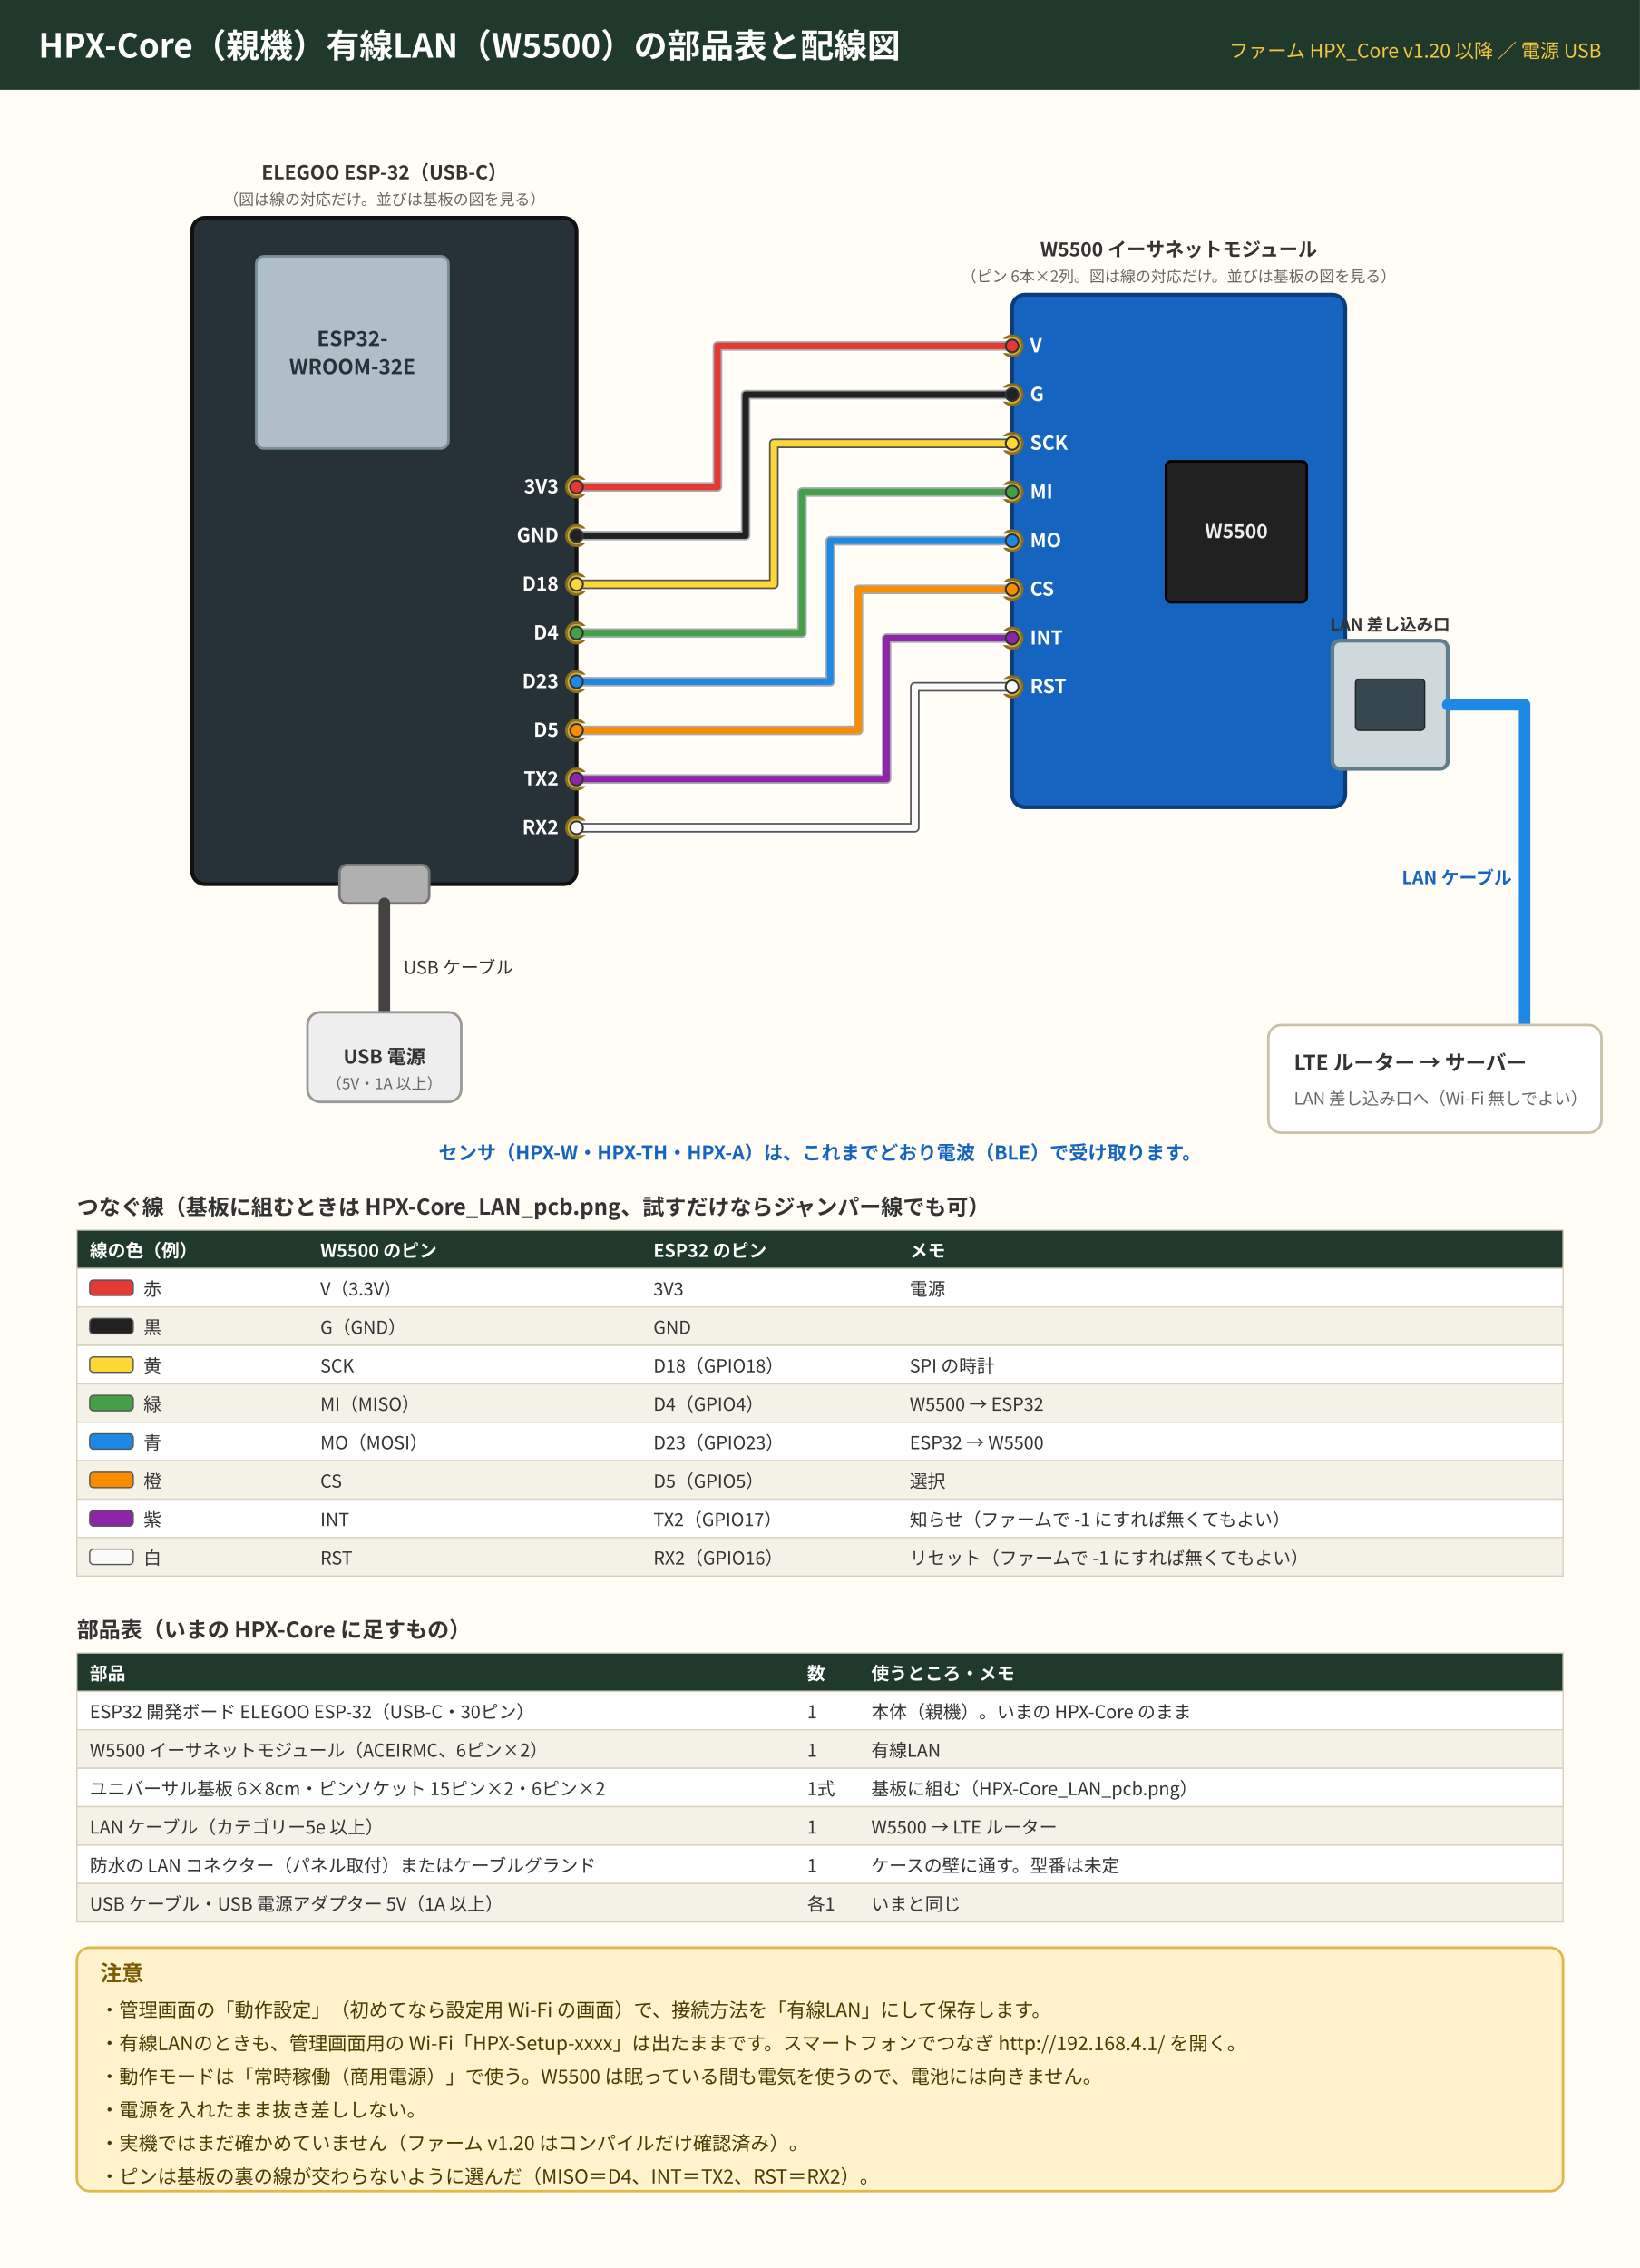
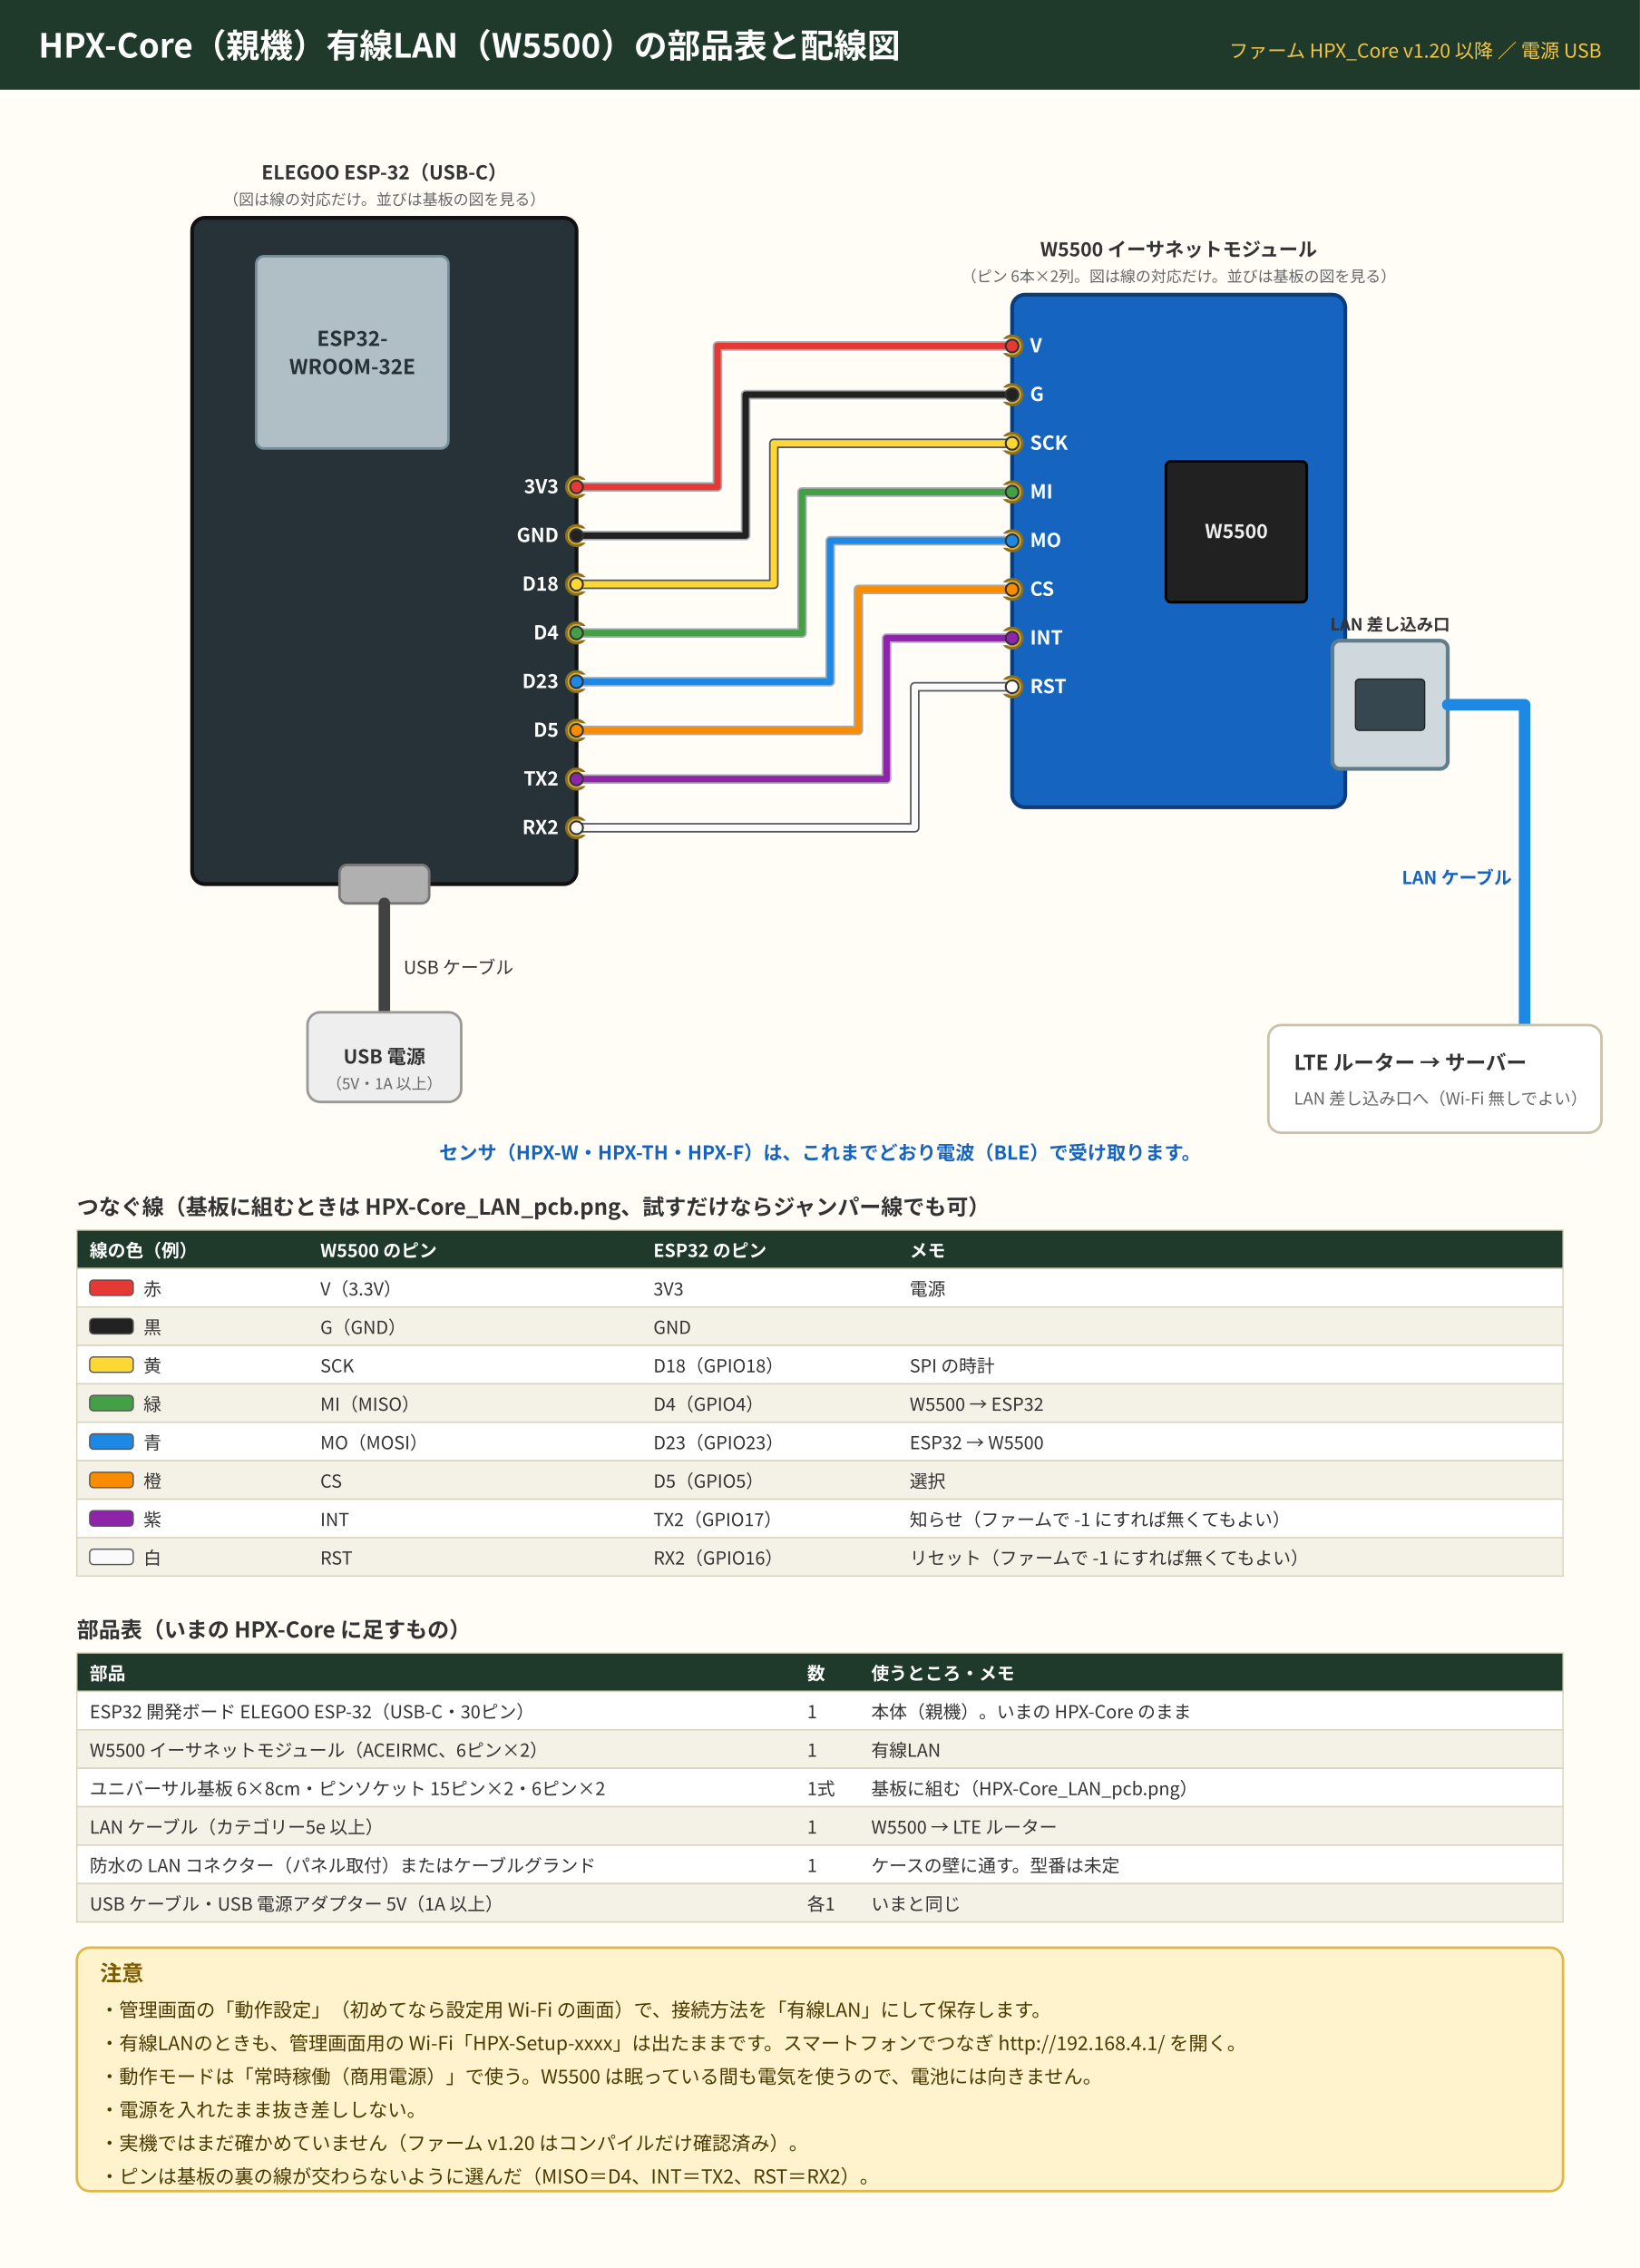
<svg xmlns="http://www.w3.org/2000/svg" width="1280" height="1770" viewBox="0 0 1280 1770">
  <rect width="100%" height="100%" fill="#fffdf6" />
  <rect x="0" y="0" width="1280" height="70" rx="0" fill="#1f3a2a" stroke="none" stroke-width="2" />
  <text x="30" y="45" font-size="26" text-anchor="start" font-weight="bold" fill="#ffffff" font-family="'Hiragino Kaku Gothic ProN','Hiragino Sans','Meiryo','Yu Gothic','Noto Sans CJK JP','IPAGothic',sans-serif">HPX-Core（親機）有線LAN（W5500）の部品表と配線図</text>
  <text x="1250" y="45" font-size="15" text-anchor="end" font-weight="normal" fill="#f5c542" font-family="'Hiragino Kaku Gothic ProN','Hiragino Sans','Meiryo','Yu Gothic','Noto Sans CJK JP','IPAGothic',sans-serif">ファーム HPX_Core v1.20 以降 ／ 電源 USB</text>
  <rect x="150" y="170" width="300" height="520" rx="10" fill="#263238" stroke="#111" stroke-width="3" />
  <rect x="200" y="200" width="150" height="150" rx="6" fill="#b0bec5" stroke="#78909c" stroke-width="2" />
  <text x="275" y="270" font-size="16" text-anchor="middle" font-weight="bold" fill="#263238" font-family="'Hiragino Kaku Gothic ProN','Hiragino Sans','Meiryo','Yu Gothic','Noto Sans CJK JP','IPAGothic',sans-serif">ESP32-</text>
  <text x="275" y="292" font-size="16" text-anchor="middle" font-weight="bold" fill="#263238" font-family="'Hiragino Kaku Gothic ProN','Hiragino Sans','Meiryo','Yu Gothic','Noto Sans CJK JP','IPAGothic',sans-serif">WROOM-32E</text>
  <rect x="265" y="675" width="70" height="30" rx="6" fill="#b0b0b0" stroke="#777" stroke-width="2" />
  <text x="300" y="140" font-size="15" text-anchor="middle" font-weight="bold" fill="#333" font-family="'Hiragino Kaku Gothic ProN','Hiragino Sans','Meiryo','Yu Gothic','Noto Sans CJK JP','IPAGothic',sans-serif">ELEGOO ESP-32（USB-C）</text>
  <text x="300" y="160" font-size="12" text-anchor="middle" font-weight="normal" fill="#666" font-family="'Hiragino Kaku Gothic ProN','Hiragino Sans','Meiryo','Yu Gothic','Noto Sans CJK JP','IPAGothic',sans-serif">（図は線の対応だけ。並びは基板の図を見る）</text>
  <circle cx="450" cy="380" r="8" fill="#d4af37" stroke="#8a6d1d" stroke-width="2" />
  <circle cx="450" cy="380" r="3" fill="#5a4a14" />
  <text x="436" y="385" font-size="15" text-anchor="end" font-weight="bold" fill="#fff" font-family="'Hiragino Kaku Gothic ProN','Hiragino Sans','Meiryo','Yu Gothic','Noto Sans CJK JP','IPAGothic',sans-serif">3V3</text>
  <circle cx="450" cy="418" r="8" fill="#d4af37" stroke="#8a6d1d" stroke-width="2" />
  <circle cx="450" cy="418" r="3" fill="#5a4a14" />
  <text x="436" y="423" font-size="15" text-anchor="end" font-weight="bold" fill="#fff" font-family="'Hiragino Kaku Gothic ProN','Hiragino Sans','Meiryo','Yu Gothic','Noto Sans CJK JP','IPAGothic',sans-serif">GND</text>
  <circle cx="450" cy="456" r="8" fill="#d4af37" stroke="#8a6d1d" stroke-width="2" />
  <circle cx="450" cy="456" r="3" fill="#5a4a14" />
  <text x="436" y="461" font-size="15" text-anchor="end" font-weight="bold" fill="#fff" font-family="'Hiragino Kaku Gothic ProN','Hiragino Sans','Meiryo','Yu Gothic','Noto Sans CJK JP','IPAGothic',sans-serif">D18</text>
  <circle cx="450" cy="494" r="8" fill="#d4af37" stroke="#8a6d1d" stroke-width="2" />
  <circle cx="450" cy="494" r="3" fill="#5a4a14" />
  <text x="436" y="499" font-size="15" text-anchor="end" font-weight="bold" fill="#fff" font-family="'Hiragino Kaku Gothic ProN','Hiragino Sans','Meiryo','Yu Gothic','Noto Sans CJK JP','IPAGothic',sans-serif">D4</text>
  <circle cx="450" cy="532" r="8" fill="#d4af37" stroke="#8a6d1d" stroke-width="2" />
  <circle cx="450" cy="532" r="3" fill="#5a4a14" />
  <text x="436" y="537" font-size="15" text-anchor="end" font-weight="bold" fill="#fff" font-family="'Hiragino Kaku Gothic ProN','Hiragino Sans','Meiryo','Yu Gothic','Noto Sans CJK JP','IPAGothic',sans-serif">D23</text>
  <circle cx="450" cy="570" r="8" fill="#d4af37" stroke="#8a6d1d" stroke-width="2" />
  <circle cx="450" cy="570" r="3" fill="#5a4a14" />
  <text x="436" y="575" font-size="15" text-anchor="end" font-weight="bold" fill="#fff" font-family="'Hiragino Kaku Gothic ProN','Hiragino Sans','Meiryo','Yu Gothic','Noto Sans CJK JP','IPAGothic',sans-serif">D5</text>
  <circle cx="450" cy="608" r="8" fill="#d4af37" stroke="#8a6d1d" stroke-width="2" />
  <circle cx="450" cy="608" r="3" fill="#5a4a14" />
  <text x="436" y="613" font-size="15" text-anchor="end" font-weight="bold" fill="#fff" font-family="'Hiragino Kaku Gothic ProN','Hiragino Sans','Meiryo','Yu Gothic','Noto Sans CJK JP','IPAGothic',sans-serif">TX2</text>
  <circle cx="450" cy="646" r="8" fill="#d4af37" stroke="#8a6d1d" stroke-width="2" />
  <circle cx="450" cy="646" r="3" fill="#5a4a14" />
  <text x="436" y="651" font-size="15" text-anchor="end" font-weight="bold" fill="#fff" font-family="'Hiragino Kaku Gothic ProN','Hiragino Sans','Meiryo','Yu Gothic','Noto Sans CJK JP','IPAGothic',sans-serif">RX2</text>
  <rect x="790" y="230" width="260" height="400" rx="10" fill="#1565c0" stroke="#0d3c7a" stroke-width="3" />
  <rect x="910" y="360" width="110" height="110" rx="4" fill="#212121" stroke="#000" stroke-width="2" />
  <text x="965" y="420" font-size="15" text-anchor="middle" font-weight="bold" fill="#eee" font-family="'Hiragino Kaku Gothic ProN','Hiragino Sans','Meiryo','Yu Gothic','Noto Sans CJK JP','IPAGothic',sans-serif">W5500</text>
  <rect x="1040" y="500" width="90" height="100" rx="6" fill="#cfd8dc" stroke="#607d8b" stroke-width="3" />
  <rect x="1058" y="530" width="54" height="40" rx="3" fill="#37474f" stroke="#222" stroke-width="1" />
  <text x="1085" y="492" font-size="13" text-anchor="middle" font-weight="bold" fill="#333" font-family="'Hiragino Kaku Gothic ProN','Hiragino Sans','Meiryo','Yu Gothic','Noto Sans CJK JP','IPAGothic',sans-serif">LAN 差し込み口</text>
  <text x="920" y="200" font-size="15" text-anchor="middle" font-weight="bold" fill="#333" font-family="'Hiragino Kaku Gothic ProN','Hiragino Sans','Meiryo','Yu Gothic','Noto Sans CJK JP','IPAGothic',sans-serif">W5500 イーサネットモジュール</text>
  <text x="920" y="220" font-size="12" text-anchor="middle" font-weight="normal" fill="#666" font-family="'Hiragino Kaku Gothic ProN','Hiragino Sans','Meiryo','Yu Gothic','Noto Sans CJK JP','IPAGothic',sans-serif">（ピン 6本×2列。図は線の対応だけ。並びは基板の図を見る）</text>
  <circle cx="790" cy="270" r="8" fill="#d4af37" stroke="#8a6d1d" stroke-width="2" />
  <circle cx="790" cy="270" r="3" fill="#5a4a14" />
  <text x="804" y="275" font-size="15" text-anchor="start" font-weight="bold" fill="#fff" font-family="'Hiragino Kaku Gothic ProN','Hiragino Sans','Meiryo','Yu Gothic','Noto Sans CJK JP','IPAGothic',sans-serif">V</text>
  <circle cx="790" cy="308" r="8" fill="#d4af37" stroke="#8a6d1d" stroke-width="2" />
  <circle cx="790" cy="308" r="3" fill="#5a4a14" />
  <text x="804" y="313" font-size="15" text-anchor="start" font-weight="bold" fill="#fff" font-family="'Hiragino Kaku Gothic ProN','Hiragino Sans','Meiryo','Yu Gothic','Noto Sans CJK JP','IPAGothic',sans-serif">G</text>
  <circle cx="790" cy="346" r="8" fill="#d4af37" stroke="#8a6d1d" stroke-width="2" />
  <circle cx="790" cy="346" r="3" fill="#5a4a14" />
  <text x="804" y="351" font-size="15" text-anchor="start" font-weight="bold" fill="#fff" font-family="'Hiragino Kaku Gothic ProN','Hiragino Sans','Meiryo','Yu Gothic','Noto Sans CJK JP','IPAGothic',sans-serif">SCK</text>
  <circle cx="790" cy="384" r="8" fill="#d4af37" stroke="#8a6d1d" stroke-width="2" />
  <circle cx="790" cy="384" r="3" fill="#5a4a14" />
  <text x="804" y="389" font-size="15" text-anchor="start" font-weight="bold" fill="#fff" font-family="'Hiragino Kaku Gothic ProN','Hiragino Sans','Meiryo','Yu Gothic','Noto Sans CJK JP','IPAGothic',sans-serif">MI</text>
  <circle cx="790" cy="422" r="8" fill="#d4af37" stroke="#8a6d1d" stroke-width="2" />
  <circle cx="790" cy="422" r="3" fill="#5a4a14" />
  <text x="804" y="427" font-size="15" text-anchor="start" font-weight="bold" fill="#fff" font-family="'Hiragino Kaku Gothic ProN','Hiragino Sans','Meiryo','Yu Gothic','Noto Sans CJK JP','IPAGothic',sans-serif">MO</text>
  <circle cx="790" cy="460" r="8" fill="#d4af37" stroke="#8a6d1d" stroke-width="2" />
  <circle cx="790" cy="460" r="3" fill="#5a4a14" />
  <text x="804" y="465" font-size="15" text-anchor="start" font-weight="bold" fill="#fff" font-family="'Hiragino Kaku Gothic ProN','Hiragino Sans','Meiryo','Yu Gothic','Noto Sans CJK JP','IPAGothic',sans-serif">CS</text>
  <circle cx="790" cy="498" r="8" fill="#d4af37" stroke="#8a6d1d" stroke-width="2" />
  <circle cx="790" cy="498" r="3" fill="#5a4a14" />
  <text x="804" y="503" font-size="15" text-anchor="start" font-weight="bold" fill="#fff" font-family="'Hiragino Kaku Gothic ProN','Hiragino Sans','Meiryo','Yu Gothic','Noto Sans CJK JP','IPAGothic',sans-serif">INT</text>
  <circle cx="790" cy="536" r="8" fill="#d4af37" stroke="#8a6d1d" stroke-width="2" />
  <circle cx="790" cy="536" r="3" fill="#5a4a14" />
  <text x="804" y="541" font-size="15" text-anchor="start" font-weight="bold" fill="#fff" font-family="'Hiragino Kaku Gothic ProN','Hiragino Sans','Meiryo','Yu Gothic','Noto Sans CJK JP','IPAGothic',sans-serif">RST</text>
  <path d="M450,380 L560,380 L560,270 L790,270" fill="none" stroke="#ffffff" stroke-width="11" stroke-linejoin="round" stroke-linecap="round" />
  <path d="M450,380 L560,380 L560,270 L790,270" fill="none" stroke="#00000055" stroke-width="7.5" stroke-linejoin="round" stroke-linecap="round" />
  <path d="M450,380 L560,380 L560,270 L790,270" fill="none" stroke="#e53935" stroke-width="5" stroke-linejoin="round" stroke-linecap="round" />
  <path d="M450,418 L582,418 L582,308 L790,308" fill="none" stroke="#ffffff" stroke-width="11" stroke-linejoin="round" stroke-linecap="round" />
  <path d="M450,418 L582,418 L582,308 L790,308" fill="none" stroke="#00000055" stroke-width="7.5" stroke-linejoin="round" stroke-linecap="round" />
  <path d="M450,418 L582,418 L582,308 L790,308" fill="none" stroke="#212121" stroke-width="5" stroke-linejoin="round" stroke-linecap="round" />
  <path d="M450,456 L604,456 L604,346 L790,346" fill="none" stroke="#ffffff" stroke-width="11" stroke-linejoin="round" stroke-linecap="round" />
  <path d="M450,456 L604,456 L604,346 L790,346" fill="none" stroke="#555" stroke-width="7.5" stroke-linejoin="round" stroke-linecap="round" />
  <path d="M450,456 L604,456 L604,346 L790,346" fill="none" stroke="#fdd835" stroke-width="5" stroke-linejoin="round" stroke-linecap="round" />
  <path d="M450,494 L626,494 L626,384 L790,384" fill="none" stroke="#ffffff" stroke-width="11" stroke-linejoin="round" stroke-linecap="round" />
  <path d="M450,494 L626,494 L626,384 L790,384" fill="none" stroke="#00000055" stroke-width="7.5" stroke-linejoin="round" stroke-linecap="round" />
  <path d="M450,494 L626,494 L626,384 L790,384" fill="none" stroke="#43a047" stroke-width="5" stroke-linejoin="round" stroke-linecap="round" />
  <path d="M450,532 L648,532 L648,422 L790,422" fill="none" stroke="#ffffff" stroke-width="11" stroke-linejoin="round" stroke-linecap="round" />
  <path d="M450,532 L648,532 L648,422 L790,422" fill="none" stroke="#00000055" stroke-width="7.5" stroke-linejoin="round" stroke-linecap="round" />
  <path d="M450,532 L648,532 L648,422 L790,422" fill="none" stroke="#1e88e5" stroke-width="5" stroke-linejoin="round" stroke-linecap="round" />
  <path d="M450,570 L670,570 L670,460 L790,460" fill="none" stroke="#ffffff" stroke-width="11" stroke-linejoin="round" stroke-linecap="round" />
  <path d="M450,570 L670,570 L670,460 L790,460" fill="none" stroke="#00000055" stroke-width="7.5" stroke-linejoin="round" stroke-linecap="round" />
  <path d="M450,570 L670,570 L670,460 L790,460" fill="none" stroke="#fb8c00" stroke-width="5" stroke-linejoin="round" stroke-linecap="round" />
  <path d="M450,608 L692,608 L692,498 L790,498" fill="none" stroke="#ffffff" stroke-width="11" stroke-linejoin="round" stroke-linecap="round" />
  <path d="M450,608 L692,608 L692,498 L790,498" fill="none" stroke="#00000055" stroke-width="7.5" stroke-linejoin="round" stroke-linecap="round" />
  <path d="M450,608 L692,608 L692,498 L790,498" fill="none" stroke="#8e24aa" stroke-width="5" stroke-linejoin="round" stroke-linecap="round" />
  <path d="M450,646 L714,646 L714,536 L790,536" fill="none" stroke="#ffffff" stroke-width="11" stroke-linejoin="round" stroke-linecap="round" />
  <path d="M450,646 L714,646 L714,536 L790,536" fill="none" stroke="#555" stroke-width="7.5" stroke-linejoin="round" stroke-linecap="round" />
  <path d="M450,646 L714,646 L714,536 L790,536" fill="none" stroke="#fafafa" stroke-width="5" stroke-linejoin="round" stroke-linecap="round" />
  <path d="M1130,550 L1190,550 L1190,800" stroke="#1e88e5" stroke-width="9" fill="none" stroke-linejoin="round" stroke-linecap="round" />
  <text x="1180" y="690" font-size="14" text-anchor="end" font-weight="bold" fill="#1565c0" font-family="'Hiragino Kaku Gothic ProN','Hiragino Sans','Meiryo','Yu Gothic','Noto Sans CJK JP','IPAGothic',sans-serif">LAN ケーブル</text>
  <rect x="990" y="800" width="260" height="84" rx="10" fill="#ffffff" stroke="#c9c2a8" stroke-width="2" />
  <text x="1010" y="835" font-size="16" text-anchor="start" font-weight="bold" fill="#333" font-family="'Hiragino Kaku Gothic ProN','Hiragino Sans','Meiryo','Yu Gothic','Noto Sans CJK JP','IPAGothic',sans-serif">LTE ルーター → サーバー</text>
  <text x="1010" y="862" font-size="13" text-anchor="start" font-weight="normal" fill="#666" font-family="'Hiragino Kaku Gothic ProN','Hiragino Sans','Meiryo','Yu Gothic','Noto Sans CJK JP','IPAGothic',sans-serif">LAN 差し込み口へ（Wi-Fi 無しでよい）</text>
  <path d="M300,705 L300,790" stroke="#424242" stroke-width="9" stroke-linecap="round" />
  <text x="315" y="760" font-size="14" text-anchor="start" font-weight="normal" fill="#333" font-family="'Hiragino Kaku Gothic ProN','Hiragino Sans','Meiryo','Yu Gothic','Noto Sans CJK JP','IPAGothic',sans-serif">USB ケーブル</text>
  <rect x="240" y="790" width="120" height="70" rx="10" fill="#eeeeee" stroke="#999" stroke-width="2" />
  <text x="300" y="830" font-size="15" text-anchor="middle" font-weight="bold" fill="#333" font-family="'Hiragino Kaku Gothic ProN','Hiragino Sans','Meiryo','Yu Gothic','Noto Sans CJK JP','IPAGothic',sans-serif">USB 電源</text>
  <text x="300" y="850" font-size="12" text-anchor="middle" font-weight="normal" fill="#666" font-family="'Hiragino Kaku Gothic ProN','Hiragino Sans','Meiryo','Yu Gothic','Noto Sans CJK JP','IPAGothic',sans-serif">（5V・1A 以上）</text>
-   <text x="640" y="905" font-size="15" text-anchor="middle" font-weight="bold" fill="#1565c0" font-family="'Hiragino Kaku Gothic ProN','Hiragino Sans','Meiryo','Yu Gothic','Noto Sans CJK JP','IPAGothic',sans-serif">センサ（HPX-W・HPX-TH・HPX-A）は、これまでどおり電波（BLE）で受け取ります。</text>
+   <text x="640" y="905" font-size="15" text-anchor="middle" font-weight="bold" fill="#1565c0" font-family="'Hiragino Kaku Gothic ProN','Hiragino Sans','Meiryo','Yu Gothic','Noto Sans CJK JP','IPAGothic',sans-serif">センサ（HPX-W・HPX-TH・HPX-F）は、これまでどおり電波（BLE）で受け取ります。</text>
  <text x="60" y="948" font-size="17" text-anchor="start" font-weight="bold" fill="#333" font-family="'Hiragino Kaku Gothic ProN','Hiragino Sans','Meiryo','Yu Gothic','Noto Sans CJK JP','IPAGothic',sans-serif">つなぐ線（基板に組むときは HPX-Core_LAN_pcb.png、試すだけならジャンパー線でも可）</text>
  <rect x="60" y="960" width="1160" height="30" rx="0" fill="#1f3a2a" stroke="#d8d2bd" stroke-width="1" />
  <text x="70" y="981" font-size="14" text-anchor="start" font-weight="bold" fill="#fff" font-family="'Hiragino Kaku Gothic ProN','Hiragino Sans','Meiryo','Yu Gothic','Noto Sans CJK JP','IPAGothic',sans-serif">線の色（例）</text>
  <text x="250" y="981" font-size="14" text-anchor="start" font-weight="bold" fill="#fff" font-family="'Hiragino Kaku Gothic ProN','Hiragino Sans','Meiryo','Yu Gothic','Noto Sans CJK JP','IPAGothic',sans-serif">W5500 のピン</text>
  <text x="510" y="981" font-size="14" text-anchor="start" font-weight="bold" fill="#fff" font-family="'Hiragino Kaku Gothic ProN','Hiragino Sans','Meiryo','Yu Gothic','Noto Sans CJK JP','IPAGothic',sans-serif">ESP32 のピン</text>
  <text x="710" y="981" font-size="14" text-anchor="start" font-weight="bold" fill="#fff" font-family="'Hiragino Kaku Gothic ProN','Hiragino Sans','Meiryo','Yu Gothic','Noto Sans CJK JP','IPAGothic',sans-serif">メモ</text>
  <rect x="60" y="990" width="1160" height="30" rx="0" fill="#ffffff" stroke="#d8d2bd" stroke-width="1" />
  <rect x="70" y="999" width="34" height="12" rx="3" fill="#e53935" stroke="#555" stroke-width="1" />
  <text x="112" y="1011" font-size="14" text-anchor="start" font-weight="normal" fill="#333" font-family="'Hiragino Kaku Gothic ProN','Hiragino Sans','Meiryo','Yu Gothic','Noto Sans CJK JP','IPAGothic',sans-serif">赤</text>
  <text x="250" y="1011" font-size="14" text-anchor="start" font-weight="normal" fill="#333" font-family="'Hiragino Kaku Gothic ProN','Hiragino Sans','Meiryo','Yu Gothic','Noto Sans CJK JP','IPAGothic',sans-serif">V（3.3V）</text>
  <text x="510" y="1011" font-size="14" text-anchor="start" font-weight="normal" fill="#333" font-family="'Hiragino Kaku Gothic ProN','Hiragino Sans','Meiryo','Yu Gothic','Noto Sans CJK JP','IPAGothic',sans-serif">3V3</text>
  <text x="710" y="1011" font-size="14" text-anchor="start" font-weight="normal" fill="#333" font-family="'Hiragino Kaku Gothic ProN','Hiragino Sans','Meiryo','Yu Gothic','Noto Sans CJK JP','IPAGothic',sans-serif">電源</text>
  <rect x="60" y="1020" width="1160" height="30" rx="0" fill="#f4f1e6" stroke="#d8d2bd" stroke-width="1" />
  <rect x="70" y="1029" width="34" height="12" rx="3" fill="#212121" stroke="#555" stroke-width="1" />
  <text x="112" y="1041" font-size="14" text-anchor="start" font-weight="normal" fill="#333" font-family="'Hiragino Kaku Gothic ProN','Hiragino Sans','Meiryo','Yu Gothic','Noto Sans CJK JP','IPAGothic',sans-serif">黒</text>
  <text x="250" y="1041" font-size="14" text-anchor="start" font-weight="normal" fill="#333" font-family="'Hiragino Kaku Gothic ProN','Hiragino Sans','Meiryo','Yu Gothic','Noto Sans CJK JP','IPAGothic',sans-serif">G（GND）</text>
  <text x="510" y="1041" font-size="14" text-anchor="start" font-weight="normal" fill="#333" font-family="'Hiragino Kaku Gothic ProN','Hiragino Sans','Meiryo','Yu Gothic','Noto Sans CJK JP','IPAGothic',sans-serif">GND</text>
  <text x="710" y="1041" font-size="14" text-anchor="start" font-weight="normal" fill="#333" font-family="'Hiragino Kaku Gothic ProN','Hiragino Sans','Meiryo','Yu Gothic','Noto Sans CJK JP','IPAGothic',sans-serif" />
  <rect x="60" y="1050" width="1160" height="30" rx="0" fill="#ffffff" stroke="#d8d2bd" stroke-width="1" />
  <rect x="70" y="1059" width="34" height="12" rx="3" fill="#fdd835" stroke="#555" stroke-width="1" />
  <text x="112" y="1071" font-size="14" text-anchor="start" font-weight="normal" fill="#333" font-family="'Hiragino Kaku Gothic ProN','Hiragino Sans','Meiryo','Yu Gothic','Noto Sans CJK JP','IPAGothic',sans-serif">黄</text>
  <text x="250" y="1071" font-size="14" text-anchor="start" font-weight="normal" fill="#333" font-family="'Hiragino Kaku Gothic ProN','Hiragino Sans','Meiryo','Yu Gothic','Noto Sans CJK JP','IPAGothic',sans-serif">SCK</text>
  <text x="510" y="1071" font-size="14" text-anchor="start" font-weight="normal" fill="#333" font-family="'Hiragino Kaku Gothic ProN','Hiragino Sans','Meiryo','Yu Gothic','Noto Sans CJK JP','IPAGothic',sans-serif">D18（GPIO18）</text>
  <text x="710" y="1071" font-size="14" text-anchor="start" font-weight="normal" fill="#333" font-family="'Hiragino Kaku Gothic ProN','Hiragino Sans','Meiryo','Yu Gothic','Noto Sans CJK JP','IPAGothic',sans-serif">SPI の時計</text>
  <rect x="60" y="1080" width="1160" height="30" rx="0" fill="#f4f1e6" stroke="#d8d2bd" stroke-width="1" />
  <rect x="70" y="1089" width="34" height="12" rx="3" fill="#43a047" stroke="#555" stroke-width="1" />
  <text x="112" y="1101" font-size="14" text-anchor="start" font-weight="normal" fill="#333" font-family="'Hiragino Kaku Gothic ProN','Hiragino Sans','Meiryo','Yu Gothic','Noto Sans CJK JP','IPAGothic',sans-serif">緑</text>
  <text x="250" y="1101" font-size="14" text-anchor="start" font-weight="normal" fill="#333" font-family="'Hiragino Kaku Gothic ProN','Hiragino Sans','Meiryo','Yu Gothic','Noto Sans CJK JP','IPAGothic',sans-serif">MI（MISO）</text>
  <text x="510" y="1101" font-size="14" text-anchor="start" font-weight="normal" fill="#333" font-family="'Hiragino Kaku Gothic ProN','Hiragino Sans','Meiryo','Yu Gothic','Noto Sans CJK JP','IPAGothic',sans-serif">D4（GPIO4）</text>
  <text x="710" y="1101" font-size="14" text-anchor="start" font-weight="normal" fill="#333" font-family="'Hiragino Kaku Gothic ProN','Hiragino Sans','Meiryo','Yu Gothic','Noto Sans CJK JP','IPAGothic',sans-serif">W5500 → ESP32</text>
  <rect x="60" y="1110" width="1160" height="30" rx="0" fill="#ffffff" stroke="#d8d2bd" stroke-width="1" />
  <rect x="70" y="1119" width="34" height="12" rx="3" fill="#1e88e5" stroke="#555" stroke-width="1" />
  <text x="112" y="1131" font-size="14" text-anchor="start" font-weight="normal" fill="#333" font-family="'Hiragino Kaku Gothic ProN','Hiragino Sans','Meiryo','Yu Gothic','Noto Sans CJK JP','IPAGothic',sans-serif">青</text>
  <text x="250" y="1131" font-size="14" text-anchor="start" font-weight="normal" fill="#333" font-family="'Hiragino Kaku Gothic ProN','Hiragino Sans','Meiryo','Yu Gothic','Noto Sans CJK JP','IPAGothic',sans-serif">MO（MOSI）</text>
  <text x="510" y="1131" font-size="14" text-anchor="start" font-weight="normal" fill="#333" font-family="'Hiragino Kaku Gothic ProN','Hiragino Sans','Meiryo','Yu Gothic','Noto Sans CJK JP','IPAGothic',sans-serif">D23（GPIO23）</text>
  <text x="710" y="1131" font-size="14" text-anchor="start" font-weight="normal" fill="#333" font-family="'Hiragino Kaku Gothic ProN','Hiragino Sans','Meiryo','Yu Gothic','Noto Sans CJK JP','IPAGothic',sans-serif">ESP32 → W5500</text>
  <rect x="60" y="1140" width="1160" height="30" rx="0" fill="#f4f1e6" stroke="#d8d2bd" stroke-width="1" />
  <rect x="70" y="1149" width="34" height="12" rx="3" fill="#fb8c00" stroke="#555" stroke-width="1" />
  <text x="112" y="1161" font-size="14" text-anchor="start" font-weight="normal" fill="#333" font-family="'Hiragino Kaku Gothic ProN','Hiragino Sans','Meiryo','Yu Gothic','Noto Sans CJK JP','IPAGothic',sans-serif">橙</text>
  <text x="250" y="1161" font-size="14" text-anchor="start" font-weight="normal" fill="#333" font-family="'Hiragino Kaku Gothic ProN','Hiragino Sans','Meiryo','Yu Gothic','Noto Sans CJK JP','IPAGothic',sans-serif">CS</text>
  <text x="510" y="1161" font-size="14" text-anchor="start" font-weight="normal" fill="#333" font-family="'Hiragino Kaku Gothic ProN','Hiragino Sans','Meiryo','Yu Gothic','Noto Sans CJK JP','IPAGothic',sans-serif">D5（GPIO5）</text>
  <text x="710" y="1161" font-size="14" text-anchor="start" font-weight="normal" fill="#333" font-family="'Hiragino Kaku Gothic ProN','Hiragino Sans','Meiryo','Yu Gothic','Noto Sans CJK JP','IPAGothic',sans-serif">選択</text>
  <rect x="60" y="1170" width="1160" height="30" rx="0" fill="#ffffff" stroke="#d8d2bd" stroke-width="1" />
  <rect x="70" y="1179" width="34" height="12" rx="3" fill="#8e24aa" stroke="#555" stroke-width="1" />
  <text x="112" y="1191" font-size="14" text-anchor="start" font-weight="normal" fill="#333" font-family="'Hiragino Kaku Gothic ProN','Hiragino Sans','Meiryo','Yu Gothic','Noto Sans CJK JP','IPAGothic',sans-serif">紫</text>
  <text x="250" y="1191" font-size="14" text-anchor="start" font-weight="normal" fill="#333" font-family="'Hiragino Kaku Gothic ProN','Hiragino Sans','Meiryo','Yu Gothic','Noto Sans CJK JP','IPAGothic',sans-serif">INT</text>
  <text x="510" y="1191" font-size="14" text-anchor="start" font-weight="normal" fill="#333" font-family="'Hiragino Kaku Gothic ProN','Hiragino Sans','Meiryo','Yu Gothic','Noto Sans CJK JP','IPAGothic',sans-serif">TX2（GPIO17）</text>
  <text x="710" y="1191" font-size="14" text-anchor="start" font-weight="normal" fill="#333" font-family="'Hiragino Kaku Gothic ProN','Hiragino Sans','Meiryo','Yu Gothic','Noto Sans CJK JP','IPAGothic',sans-serif">知らせ（ファームで -1 にすれば無くてもよい）</text>
  <rect x="60" y="1200" width="1160" height="30" rx="0" fill="#f4f1e6" stroke="#d8d2bd" stroke-width="1" />
  <rect x="70" y="1209" width="34" height="12" rx="3" fill="#fafafa" stroke="#555" stroke-width="1" />
  <text x="112" y="1221" font-size="14" text-anchor="start" font-weight="normal" fill="#333" font-family="'Hiragino Kaku Gothic ProN','Hiragino Sans','Meiryo','Yu Gothic','Noto Sans CJK JP','IPAGothic',sans-serif">白</text>
  <text x="250" y="1221" font-size="14" text-anchor="start" font-weight="normal" fill="#333" font-family="'Hiragino Kaku Gothic ProN','Hiragino Sans','Meiryo','Yu Gothic','Noto Sans CJK JP','IPAGothic',sans-serif">RST</text>
  <text x="510" y="1221" font-size="14" text-anchor="start" font-weight="normal" fill="#333" font-family="'Hiragino Kaku Gothic ProN','Hiragino Sans','Meiryo','Yu Gothic','Noto Sans CJK JP','IPAGothic',sans-serif">RX2（GPIO16）</text>
  <text x="710" y="1221" font-size="14" text-anchor="start" font-weight="normal" fill="#333" font-family="'Hiragino Kaku Gothic ProN','Hiragino Sans','Meiryo','Yu Gothic','Noto Sans CJK JP','IPAGothic',sans-serif">リセット（ファームで -1 にすれば無くてもよい）</text>
  <text x="60" y="1278" font-size="17" text-anchor="start" font-weight="bold" fill="#333" font-family="'Hiragino Kaku Gothic ProN','Hiragino Sans','Meiryo','Yu Gothic','Noto Sans CJK JP','IPAGothic',sans-serif">部品表（いまの HPX-Core に足すもの）</text>
  <rect x="60" y="1290" width="1160" height="30" rx="0" fill="#1f3a2a" stroke="#d8d2bd" stroke-width="1" />
  <text x="70" y="1311" font-size="14" text-anchor="start" font-weight="bold" fill="#fff" font-family="'Hiragino Kaku Gothic ProN','Hiragino Sans','Meiryo','Yu Gothic','Noto Sans CJK JP','IPAGothic',sans-serif">部品</text>
  <text x="630" y="1311" font-size="14" text-anchor="start" font-weight="bold" fill="#fff" font-family="'Hiragino Kaku Gothic ProN','Hiragino Sans','Meiryo','Yu Gothic','Noto Sans CJK JP','IPAGothic',sans-serif">数</text>
  <text x="680" y="1311" font-size="14" text-anchor="start" font-weight="bold" fill="#fff" font-family="'Hiragino Kaku Gothic ProN','Hiragino Sans','Meiryo','Yu Gothic','Noto Sans CJK JP','IPAGothic',sans-serif">使うところ・メモ</text>
  <rect x="60" y="1320" width="1160" height="30" rx="0" fill="#ffffff" stroke="#d8d2bd" stroke-width="1" />
  <text x="70" y="1341" font-size="14" text-anchor="start" font-weight="normal" fill="#333" font-family="'Hiragino Kaku Gothic ProN','Hiragino Sans','Meiryo','Yu Gothic','Noto Sans CJK JP','IPAGothic',sans-serif">ESP32 開発ボード ELEGOO ESP-32（USB-C・30ピン）</text>
  <text x="630" y="1341" font-size="14" text-anchor="start" font-weight="normal" fill="#333" font-family="'Hiragino Kaku Gothic ProN','Hiragino Sans','Meiryo','Yu Gothic','Noto Sans CJK JP','IPAGothic',sans-serif">1</text>
  <text x="680" y="1341" font-size="14" text-anchor="start" font-weight="normal" fill="#333" font-family="'Hiragino Kaku Gothic ProN','Hiragino Sans','Meiryo','Yu Gothic','Noto Sans CJK JP','IPAGothic',sans-serif">本体（親機）。いまの HPX-Core のまま</text>
  <rect x="60" y="1350" width="1160" height="30" rx="0" fill="#f4f1e6" stroke="#d8d2bd" stroke-width="1" />
  <text x="70" y="1371" font-size="14" text-anchor="start" font-weight="normal" fill="#333" font-family="'Hiragino Kaku Gothic ProN','Hiragino Sans','Meiryo','Yu Gothic','Noto Sans CJK JP','IPAGothic',sans-serif">W5500 イーサネットモジュール（ACEIRMC、6ピン×2）</text>
  <text x="630" y="1371" font-size="14" text-anchor="start" font-weight="normal" fill="#333" font-family="'Hiragino Kaku Gothic ProN','Hiragino Sans','Meiryo','Yu Gothic','Noto Sans CJK JP','IPAGothic',sans-serif">1</text>
  <text x="680" y="1371" font-size="14" text-anchor="start" font-weight="normal" fill="#333" font-family="'Hiragino Kaku Gothic ProN','Hiragino Sans','Meiryo','Yu Gothic','Noto Sans CJK JP','IPAGothic',sans-serif">有線LAN</text>
  <rect x="60" y="1380" width="1160" height="30" rx="0" fill="#ffffff" stroke="#d8d2bd" stroke-width="1" />
  <text x="70" y="1401" font-size="14" text-anchor="start" font-weight="normal" fill="#333" font-family="'Hiragino Kaku Gothic ProN','Hiragino Sans','Meiryo','Yu Gothic','Noto Sans CJK JP','IPAGothic',sans-serif">ユニバーサル基板 6×8cm・ピンソケット 15ピン×2・6ピン×2</text>
  <text x="630" y="1401" font-size="14" text-anchor="start" font-weight="normal" fill="#333" font-family="'Hiragino Kaku Gothic ProN','Hiragino Sans','Meiryo','Yu Gothic','Noto Sans CJK JP','IPAGothic',sans-serif">1式</text>
  <text x="680" y="1401" font-size="14" text-anchor="start" font-weight="normal" fill="#333" font-family="'Hiragino Kaku Gothic ProN','Hiragino Sans','Meiryo','Yu Gothic','Noto Sans CJK JP','IPAGothic',sans-serif">基板に組む（HPX-Core_LAN_pcb.png）</text>
  <rect x="60" y="1410" width="1160" height="30" rx="0" fill="#f4f1e6" stroke="#d8d2bd" stroke-width="1" />
  <text x="70" y="1431" font-size="14" text-anchor="start" font-weight="normal" fill="#333" font-family="'Hiragino Kaku Gothic ProN','Hiragino Sans','Meiryo','Yu Gothic','Noto Sans CJK JP','IPAGothic',sans-serif">LAN ケーブル（カテゴリー5e 以上）</text>
  <text x="630" y="1431" font-size="14" text-anchor="start" font-weight="normal" fill="#333" font-family="'Hiragino Kaku Gothic ProN','Hiragino Sans','Meiryo','Yu Gothic','Noto Sans CJK JP','IPAGothic',sans-serif">1</text>
  <text x="680" y="1431" font-size="14" text-anchor="start" font-weight="normal" fill="#333" font-family="'Hiragino Kaku Gothic ProN','Hiragino Sans','Meiryo','Yu Gothic','Noto Sans CJK JP','IPAGothic',sans-serif">W5500 → LTE ルーター</text>
  <rect x="60" y="1440" width="1160" height="30" rx="0" fill="#ffffff" stroke="#d8d2bd" stroke-width="1" />
  <text x="70" y="1461" font-size="14" text-anchor="start" font-weight="normal" fill="#333" font-family="'Hiragino Kaku Gothic ProN','Hiragino Sans','Meiryo','Yu Gothic','Noto Sans CJK JP','IPAGothic',sans-serif">防水の LAN コネクター（パネル取付）またはケーブルグランド</text>
  <text x="630" y="1461" font-size="14" text-anchor="start" font-weight="normal" fill="#333" font-family="'Hiragino Kaku Gothic ProN','Hiragino Sans','Meiryo','Yu Gothic','Noto Sans CJK JP','IPAGothic',sans-serif">1</text>
  <text x="680" y="1461" font-size="14" text-anchor="start" font-weight="normal" fill="#333" font-family="'Hiragino Kaku Gothic ProN','Hiragino Sans','Meiryo','Yu Gothic','Noto Sans CJK JP','IPAGothic',sans-serif">ケースの壁に通す。型番は未定</text>
  <rect x="60" y="1470" width="1160" height="30" rx="0" fill="#f4f1e6" stroke="#d8d2bd" stroke-width="1" />
  <text x="70" y="1491" font-size="14" text-anchor="start" font-weight="normal" fill="#333" font-family="'Hiragino Kaku Gothic ProN','Hiragino Sans','Meiryo','Yu Gothic','Noto Sans CJK JP','IPAGothic',sans-serif">USB ケーブル・USB 電源アダプター 5V（1A 以上）</text>
  <text x="630" y="1491" font-size="14" text-anchor="start" font-weight="normal" fill="#333" font-family="'Hiragino Kaku Gothic ProN','Hiragino Sans','Meiryo','Yu Gothic','Noto Sans CJK JP','IPAGothic',sans-serif">各1</text>
  <text x="680" y="1491" font-size="14" text-anchor="start" font-weight="normal" fill="#333" font-family="'Hiragino Kaku Gothic ProN','Hiragino Sans','Meiryo','Yu Gothic','Noto Sans CJK JP','IPAGothic',sans-serif">いまと同じ</text>
  <rect x="60" y="1520" width="1160" height="190" rx="10" fill="#fff3cd" stroke="#e0b84a" stroke-width="2" />
  <text x="78" y="1546" font-size="17" text-anchor="start" font-weight="bold" fill="#7a5a00" font-family="'Hiragino Kaku Gothic ProN','Hiragino Sans','Meiryo','Yu Gothic','Noto Sans CJK JP','IPAGothic',sans-serif">注意</text>
  <text x="78" y="1574" font-size="15" text-anchor="start" font-weight="normal" fill="#4a3a00" font-family="'Hiragino Kaku Gothic ProN','Hiragino Sans','Meiryo','Yu Gothic','Noto Sans CJK JP','IPAGothic',sans-serif">・管理画面の「動作設定」（初めてなら設定用 Wi-Fi の画面）で、接続方法を「有線LAN」にして保存します。</text>
  <text x="78" y="1600" font-size="15" text-anchor="start" font-weight="normal" fill="#4a3a00" font-family="'Hiragino Kaku Gothic ProN','Hiragino Sans','Meiryo','Yu Gothic','Noto Sans CJK JP','IPAGothic',sans-serif">・有線LANのときも、管理画面用の Wi-Fi「HPX-Setup-xxxx」は出たままです。スマートフォンでつなぎ http://192.168.4.1/ を開く。</text>
  <text x="78" y="1626" font-size="15" text-anchor="start" font-weight="normal" fill="#4a3a00" font-family="'Hiragino Kaku Gothic ProN','Hiragino Sans','Meiryo','Yu Gothic','Noto Sans CJK JP','IPAGothic',sans-serif">・動作モードは「常時稼働（商用電源）」で使う。W5500 は眠っている間も電気を使うので、電池には向きません。</text>
  <text x="78" y="1652" font-size="15" text-anchor="start" font-weight="normal" fill="#4a3a00" font-family="'Hiragino Kaku Gothic ProN','Hiragino Sans','Meiryo','Yu Gothic','Noto Sans CJK JP','IPAGothic',sans-serif">・電源を入れたまま抜き差ししない。</text>
  <text x="78" y="1678" font-size="15" text-anchor="start" font-weight="normal" fill="#4a3a00" font-family="'Hiragino Kaku Gothic ProN','Hiragino Sans','Meiryo','Yu Gothic','Noto Sans CJK JP','IPAGothic',sans-serif">・実機ではまだ確かめていません（ファーム v1.20 はコンパイルだけ確認済み）。</text>
  <text x="78" y="1704" font-size="15" text-anchor="start" font-weight="normal" fill="#4a3a00" font-family="'Hiragino Kaku Gothic ProN','Hiragino Sans','Meiryo','Yu Gothic','Noto Sans CJK JP','IPAGothic',sans-serif">・ピンは基板の裏の線が交わらないように選んだ（MISO＝D4、INT＝TX2、RST＝RX2）。</text>
  <circle cx="450" cy="380" r="5" fill="#e53935" stroke="#333" stroke-width="1.5" />
  <circle cx="790" cy="270" r="5" fill="#e53935" stroke="#333" stroke-width="1.5" />
  <circle cx="450" cy="418" r="5" fill="#212121" stroke="#333" stroke-width="1.5" />
  <circle cx="790" cy="308" r="5" fill="#212121" stroke="#333" stroke-width="1.5" />
  <circle cx="450" cy="456" r="5" fill="#fdd835" stroke="#333" stroke-width="1.5" />
  <circle cx="790" cy="346" r="5" fill="#fdd835" stroke="#333" stroke-width="1.5" />
  <circle cx="450" cy="494" r="5" fill="#43a047" stroke="#333" stroke-width="1.5" />
  <circle cx="790" cy="384" r="5" fill="#43a047" stroke="#333" stroke-width="1.5" />
  <circle cx="450" cy="532" r="5" fill="#1e88e5" stroke="#333" stroke-width="1.5" />
  <circle cx="790" cy="422" r="5" fill="#1e88e5" stroke="#333" stroke-width="1.5" />
  <circle cx="450" cy="570" r="5" fill="#fb8c00" stroke="#333" stroke-width="1.5" />
  <circle cx="790" cy="460" r="5" fill="#fb8c00" stroke="#333" stroke-width="1.5" />
  <circle cx="450" cy="608" r="5" fill="#8e24aa" stroke="#333" stroke-width="1.5" />
  <circle cx="790" cy="498" r="5" fill="#8e24aa" stroke="#333" stroke-width="1.5" />
  <circle cx="450" cy="646" r="5" fill="#fafafa" stroke="#333" stroke-width="1.5" />
  <circle cx="790" cy="536" r="5" fill="#fafafa" stroke="#333" stroke-width="1.5" />
</svg>
